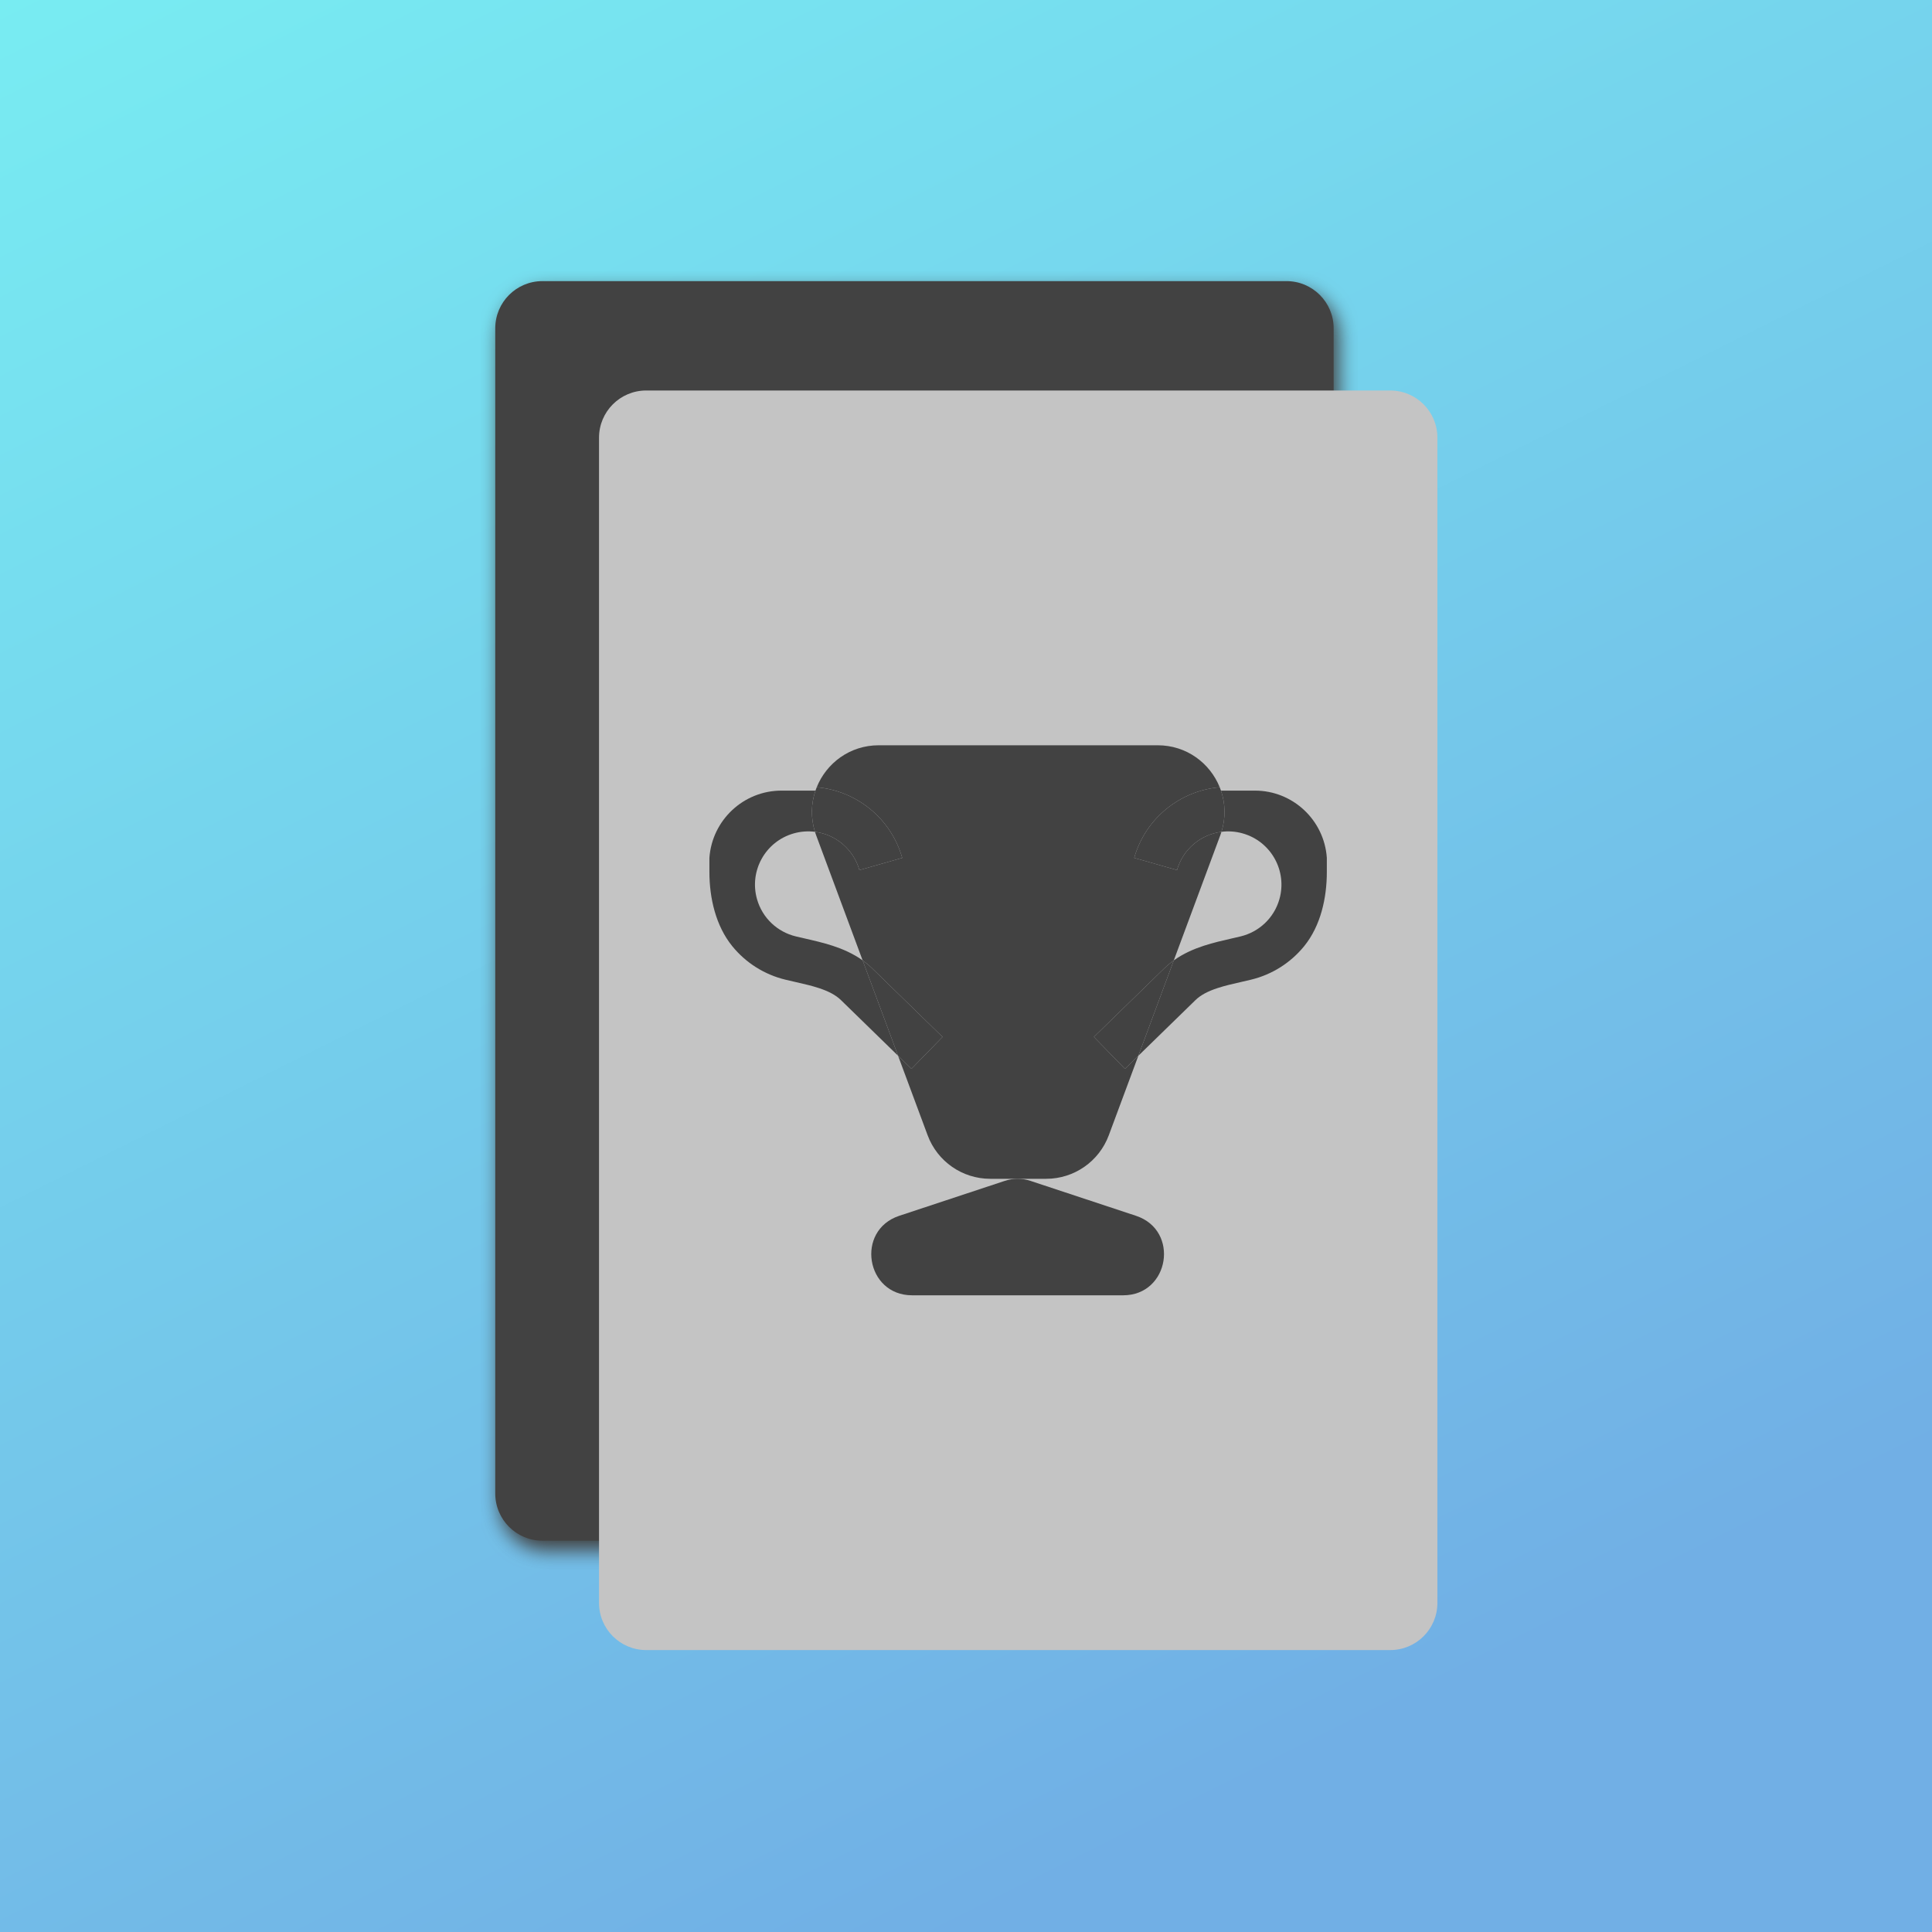
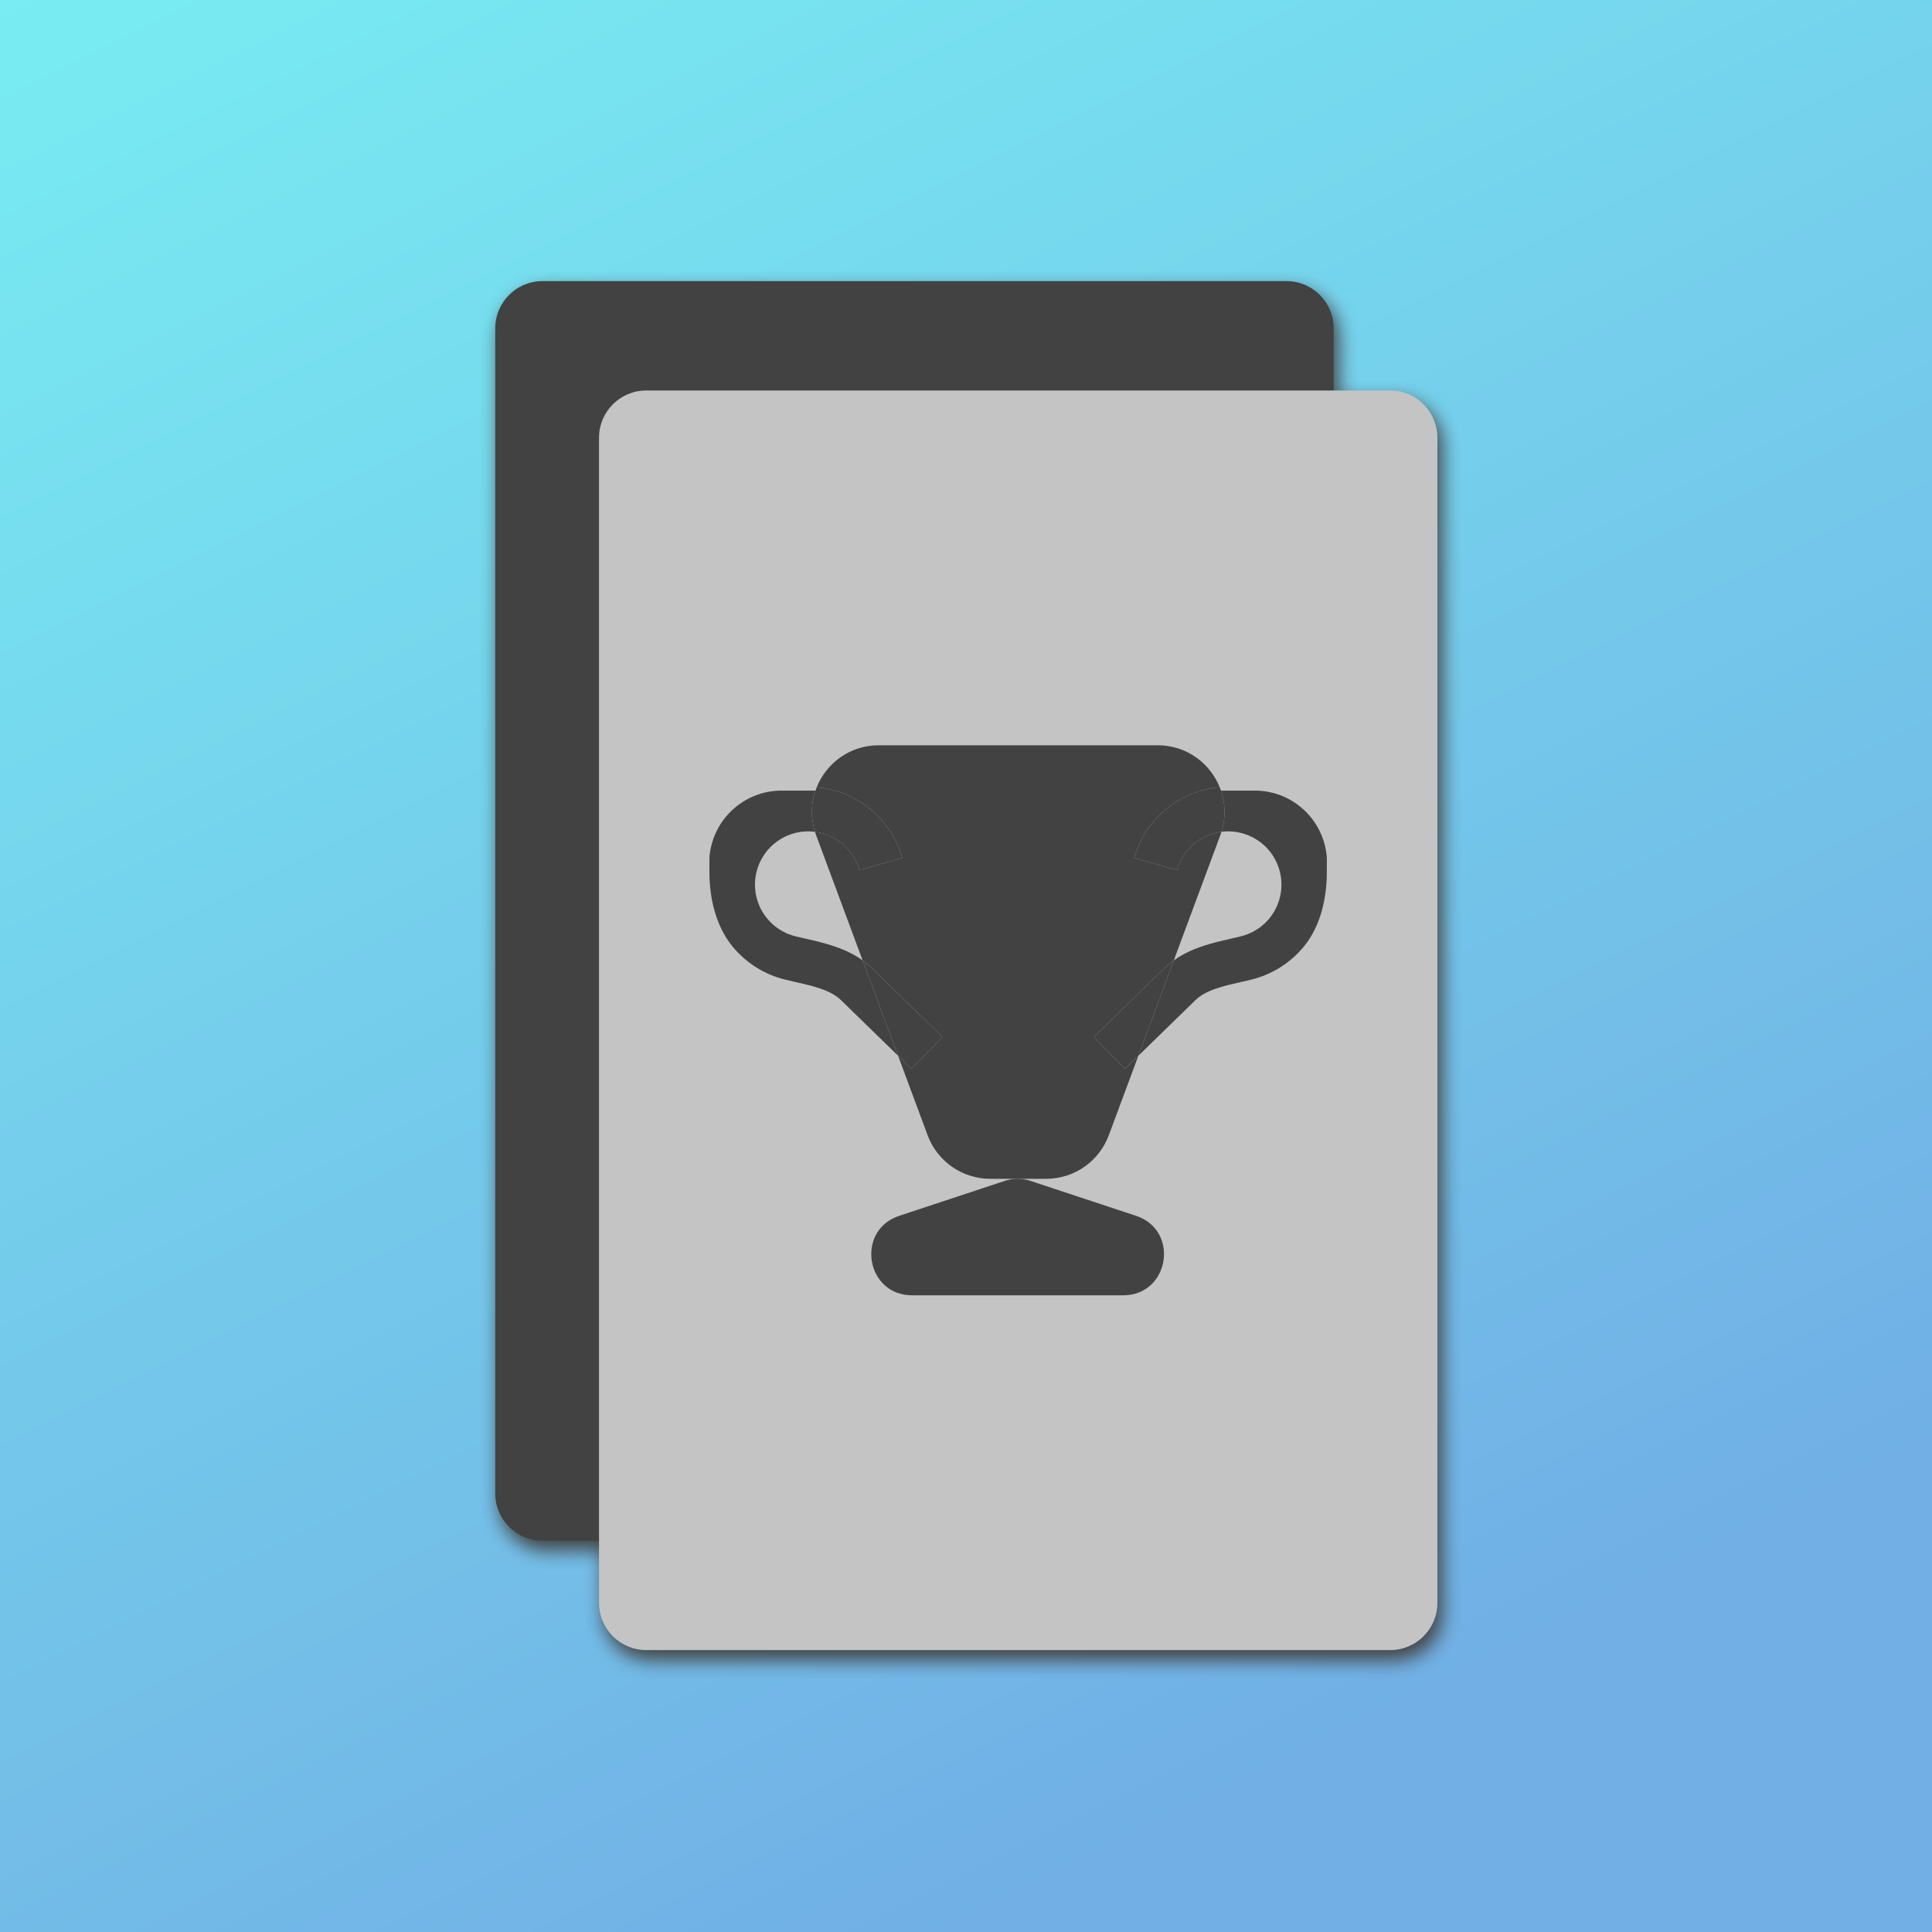
<svg xmlns="http://www.w3.org/2000/svg" width="2048" height="2048" viewBox="0 0 2048 2048" fill="none">
  <rect width="2048" height="2048" fill="url(#paint0_linear)" />
  <g filter="url(#filter0_d)">
    <rect x="525" y="298" width="888.715" height="1335.2" rx="50" fill="#424242" />
  </g>
  <g filter="url(#filter1_d)">
    <rect x="634.992" y="413.947" width="888.715" height="1335.2" rx="50" fill="#C4C4C4" />
  </g>
  <path d="M1065.15 1251.77C1073.97 1248.85 1083.49 1248.85 1092.31 1251.77L1204.2 1288.8C1250.81 1304.22 1239.71 1373.07 1190.62 1373.07H966.839C917.746 1373.07 906.649 1304.22 953.255 1288.8L1065.15 1251.77Z" fill="#424242" />
  <path d="M911.019 922.311L956.402 909.411C944.312 866.874 907.34 838.136 865.761 834.497C865.285 835.677 864.84 836.872 864.428 838.079C859.798 851.627 859.21 866.772 863.888 881.752C885.613 884.534 904.652 899.909 911.019 922.311Z" fill="#424242" />
  <path d="M966.199 1132.98L999.125 1099.19L924.422 1026.39C921.225 1023.28 917.874 1020.51 914.428 1018.04L952.004 1119.15L966.199 1132.98Z" fill="#424242" />
  <path d="M1159.57 1099.19L1192.5 1132.98L1206.7 1119.15L1244.27 1018.04C1240.83 1020.51 1237.47 1023.28 1234.28 1026.39L1159.57 1099.19Z" fill="#424242" />
  <path d="M1202.3 909.411L1247.68 922.311C1254.05 899.909 1273.09 884.534 1294.81 881.752C1299.49 866.772 1298.9 851.627 1294.27 838.079C1293.86 836.872 1293.41 835.677 1292.94 834.497C1251.36 838.136 1214.39 866.874 1202.3 909.411Z" fill="#424242" />
  <path d="M1109.02 1249.58C1138.6 1249.58 1165.06 1231.18 1175.36 1203.46L1206.7 1119.15L1192.5 1132.98L1159.57 1099.19L1234.28 1026.39C1237.47 1023.28 1240.83 1020.51 1244.27 1018.04L1293.55 885.449C1294.01 884.219 1294.43 882.986 1294.81 881.752C1273.09 884.534 1254.05 899.909 1247.68 922.311L1202.3 909.411C1214.39 866.874 1251.36 838.136 1292.94 834.497C1282.67 809.019 1257.86 790.024 1227.21 790.024H931.489C900.838 790.024 876.029 809.019 865.761 834.497C907.34 838.136 944.312 866.874 956.402 909.411L911.019 922.311C904.652 899.909 885.613 884.534 863.888 881.752C864.273 882.986 864.694 884.219 865.151 885.449L914.428 1018.04C917.874 1020.51 921.225 1023.28 924.422 1026.39L999.125 1099.19L966.199 1132.98L952.004 1119.15L983.339 1203.46C993.643 1231.18 1020.1 1249.58 1049.68 1249.58H1109.02Z" fill="#424242" />
  <path d="M1306.46 994.624C1296.97 996.785 1285.95 999.292 1275.87 1002.61C1265.49 1006.02 1254.46 1010.73 1244.27 1018.04L1206.7 1119.15L1267.2 1060.19C1272.7 1054.83 1280.25 1050.83 1290.59 1047.43C1298.4 1044.86 1306.21 1043.08 1315.06 1041.07L1315.06 1041.07L1315.08 1041.07C1318.57 1040.27 1322.22 1039.44 1326.1 1038.5C1348.15 1033.2 1368.09 1020.72 1382.51 1002.93C1399.97 981.38 1406.5 951.994 1406.5 924.256V909.359C1403.75 869.292 1370.44 838.079 1330.28 838.079H1294.27C1298.9 851.627 1299.49 866.772 1294.81 881.752C1302.16 880.811 1309.81 881.31 1317.38 883.463C1347.36 891.982 1364.75 923.189 1356.23 953.164C1350.46 973.448 1334.31 988.006 1315.07 992.63C1312.42 993.269 1309.52 993.929 1306.46 994.624Z" fill="#424242" />
  <path d="M882.832 1002.61C872.746 999.292 861.732 996.785 852.237 994.624C849.182 993.929 846.284 993.269 843.625 992.63C824.389 988.006 808.235 973.448 802.47 953.164C793.95 923.189 811.343 891.982 841.318 883.463C848.891 881.31 856.543 880.811 863.888 881.752C859.21 866.772 859.798 851.627 864.428 838.079H828.418C788.227 838.079 754.861 869.27 752 909.359V924.256C752 951.994 758.73 981.38 776.192 1002.93C790.607 1020.72 810.548 1033.2 832.598 1038.5C836.478 1039.44 840.132 1040.27 843.624 1041.07L843.637 1041.07L843.64 1041.07C852.486 1043.08 860.296 1044.86 868.105 1047.43C878.447 1050.83 885.998 1054.83 891.495 1060.19L952.004 1119.15L914.428 1018.04C904.237 1010.73 893.208 1006.02 882.832 1002.61Z" fill="#424242" />
  <defs>
    <filter id="filter0_d" x="510" y="288" width="928.715" height="1375.2" filterUnits="userSpaceOnUse" color-interpolation-filters="sRGB">
      <feFlood flood-opacity="0" result="BackgroundImageFix" />
      <feColorMatrix in="SourceAlpha" type="matrix" values="0 0 0 0 0 0 0 0 0 0 0 0 0 0 0 0 0 0 127 0" result="hardAlpha" />
      <feOffset dx="5" dy="10" />
      <feGaussianBlur stdDeviation="10" />
      <feColorMatrix type="matrix" values="0 0 0 0 0.259 0 0 0 0 0.259 0 0 0 0 0.259 0 0 0 1 0" />
      <feBlend mode="normal" in2="BackgroundImageFix" result="effect1_dropShadow_2997:5895" />
      <feBlend mode="normal" in="SourceGraphic" in2="effect1_dropShadow_2997:5895" result="shape" />
    </filter>
-     <filter id="filter1_d_2997:5895" x="619.992" y="403.947" width="928.715" height="1375.2" filterUnits="userSpaceOnUse" color-interpolation-filters="sRGB">
+     <filter id="filter1_d" x="619.992" y="403.947" width="928.715" height="1375.2" filterUnits="userSpaceOnUse" color-interpolation-filters="sRGB">
      <feFlood flood-opacity="0" result="BackgroundImageFix" />
      <feColorMatrix in="SourceAlpha" type="matrix" values="0 0 0 0 0 0 0 0 0 0 0 0 0 0 0 0 0 0 127 0" result="hardAlpha" />
      <feOffset dx="5" dy="10" />
      <feGaussianBlur stdDeviation="10" />
      <feColorMatrix type="matrix" values="0 0 0 0 0.259 0 0 0 0 0.259 0 0 0 0 0.259 0 0 0 1 0" />
      <feBlend mode="normal" in2="BackgroundImageFix" result="effect1_dropShadow_2997:5895" />
      <feBlend mode="normal" in="SourceGraphic" in2="effect1_dropShadow_2997:5895" result="shape" />
    </filter>
    <linearGradient id="paint0_linear" x1="0" y1="0" x2="1024" y2="2048" gradientUnits="userSpaceOnUse">
      <stop stop-color="#78ECF2" />
      <stop offset="1" stop-color="#71AFE5" />
    </linearGradient>
  </defs>
</svg>
